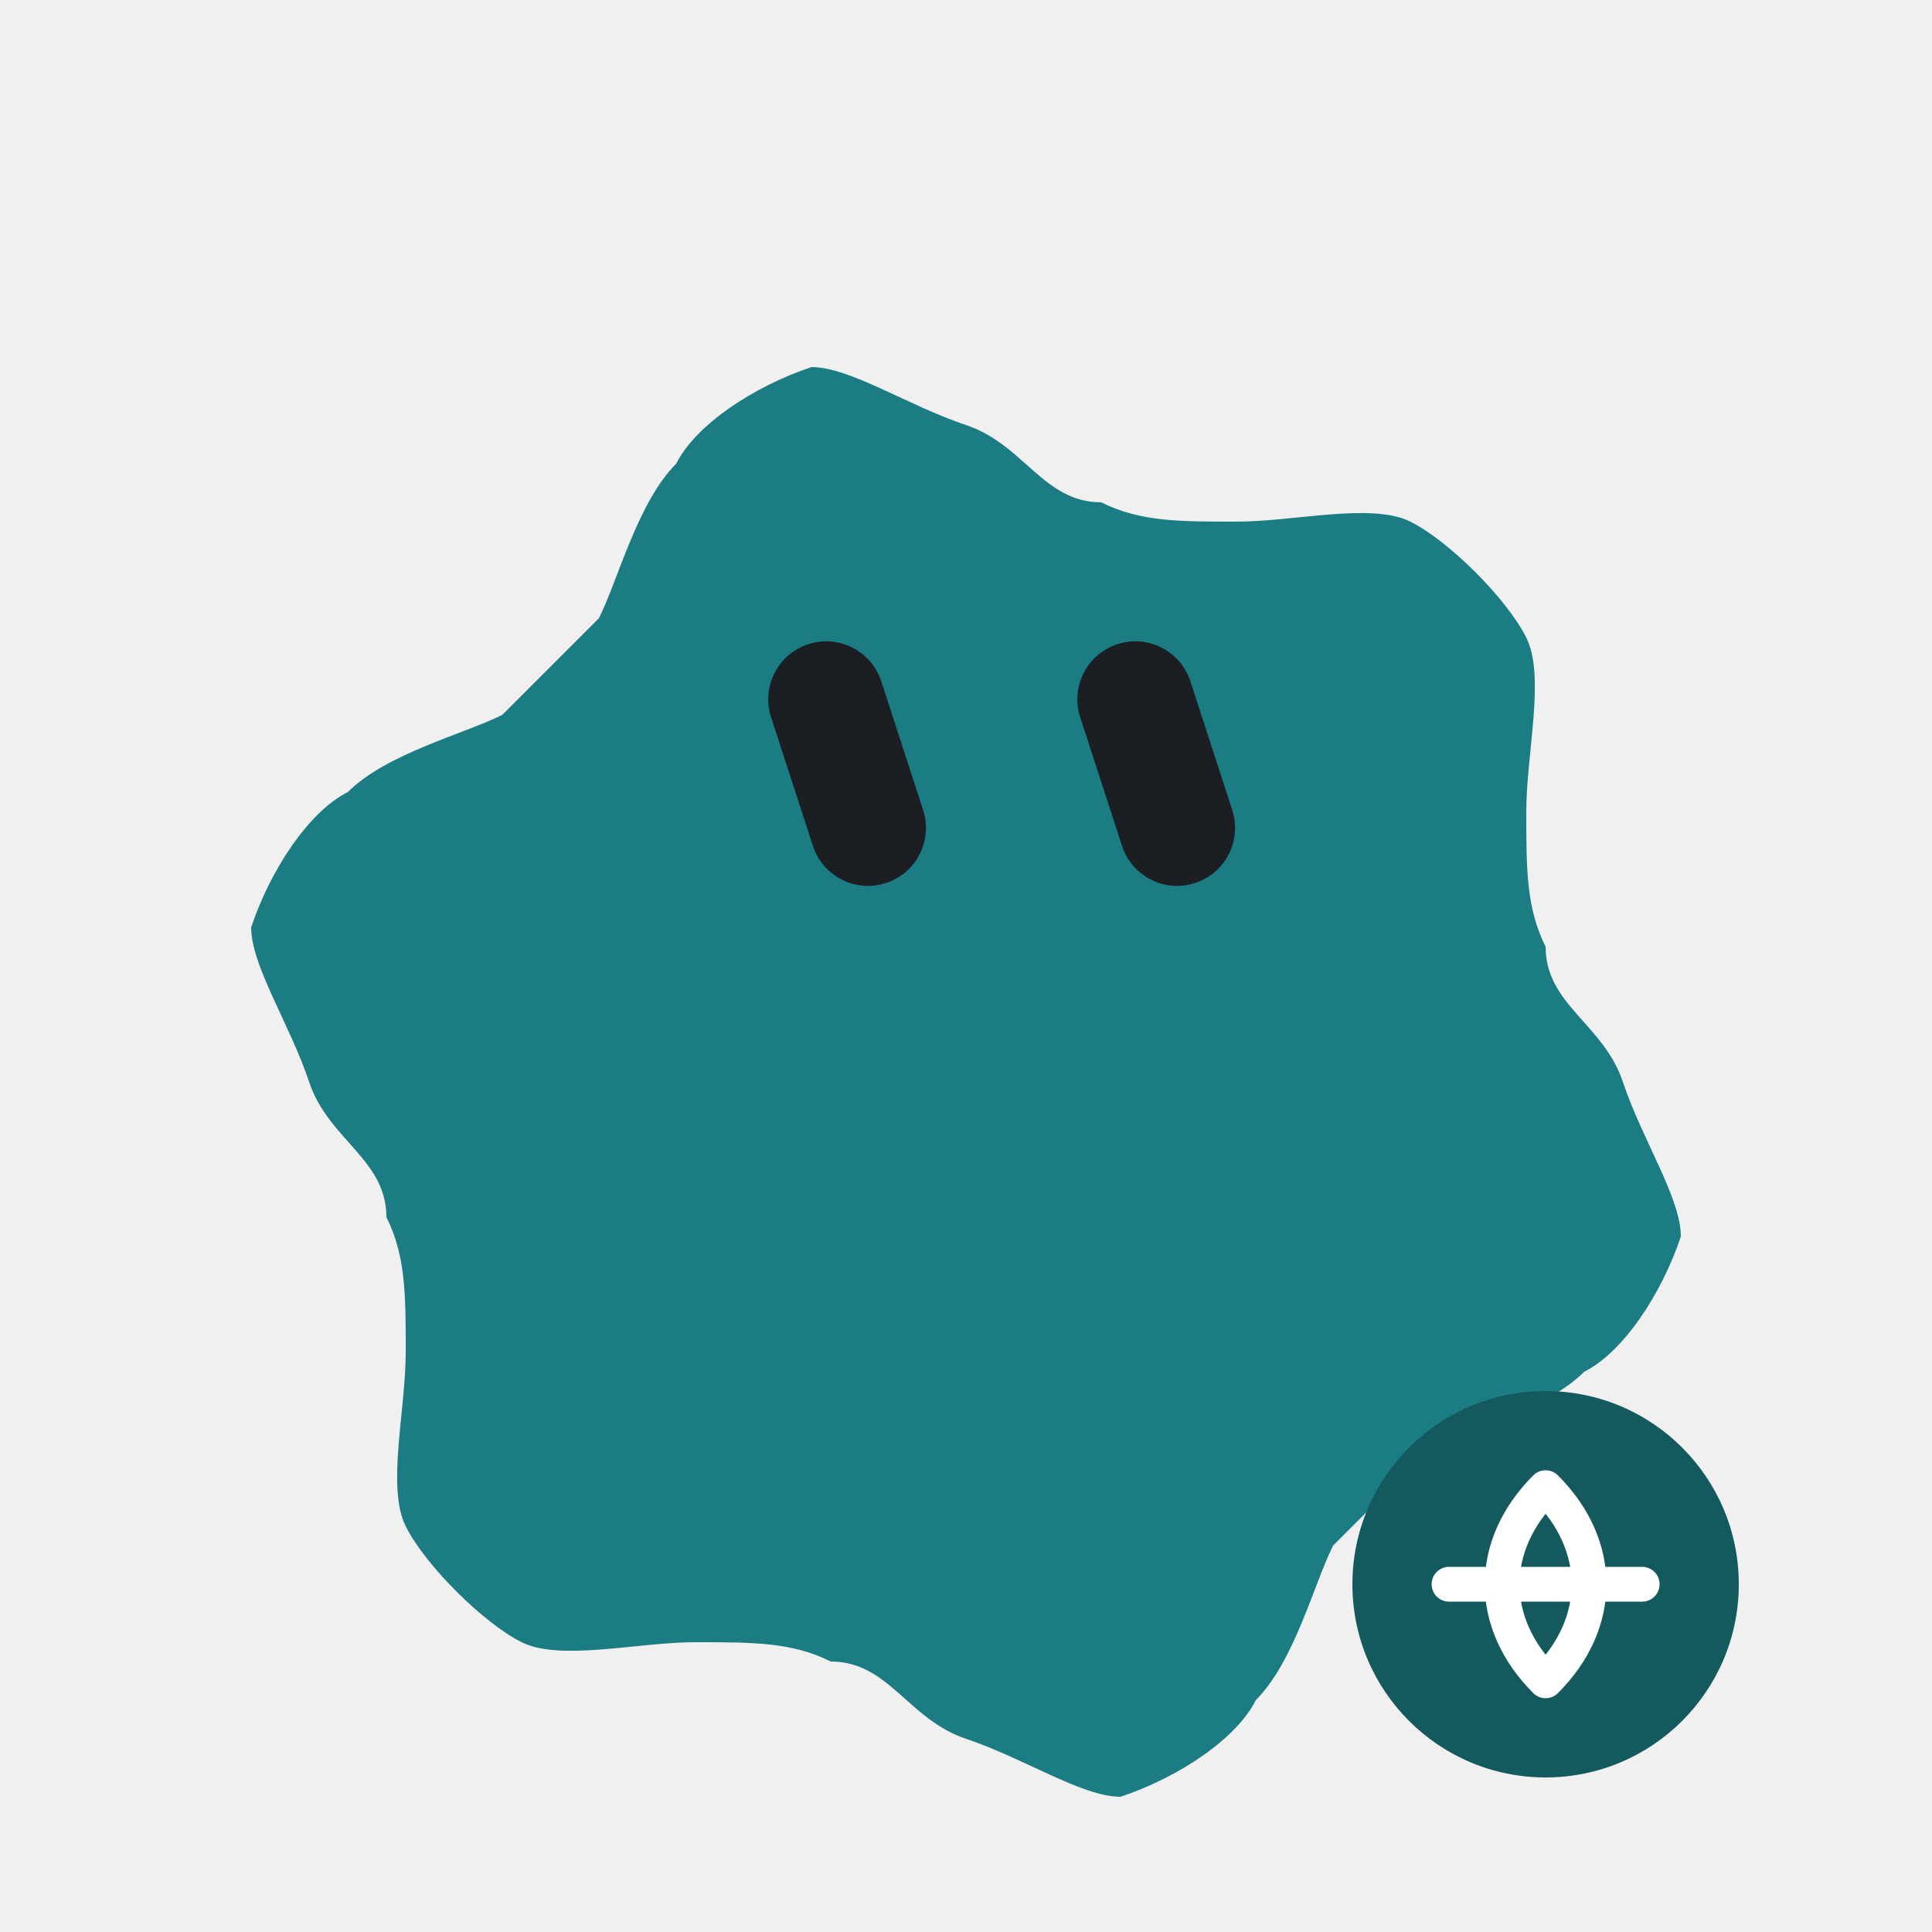
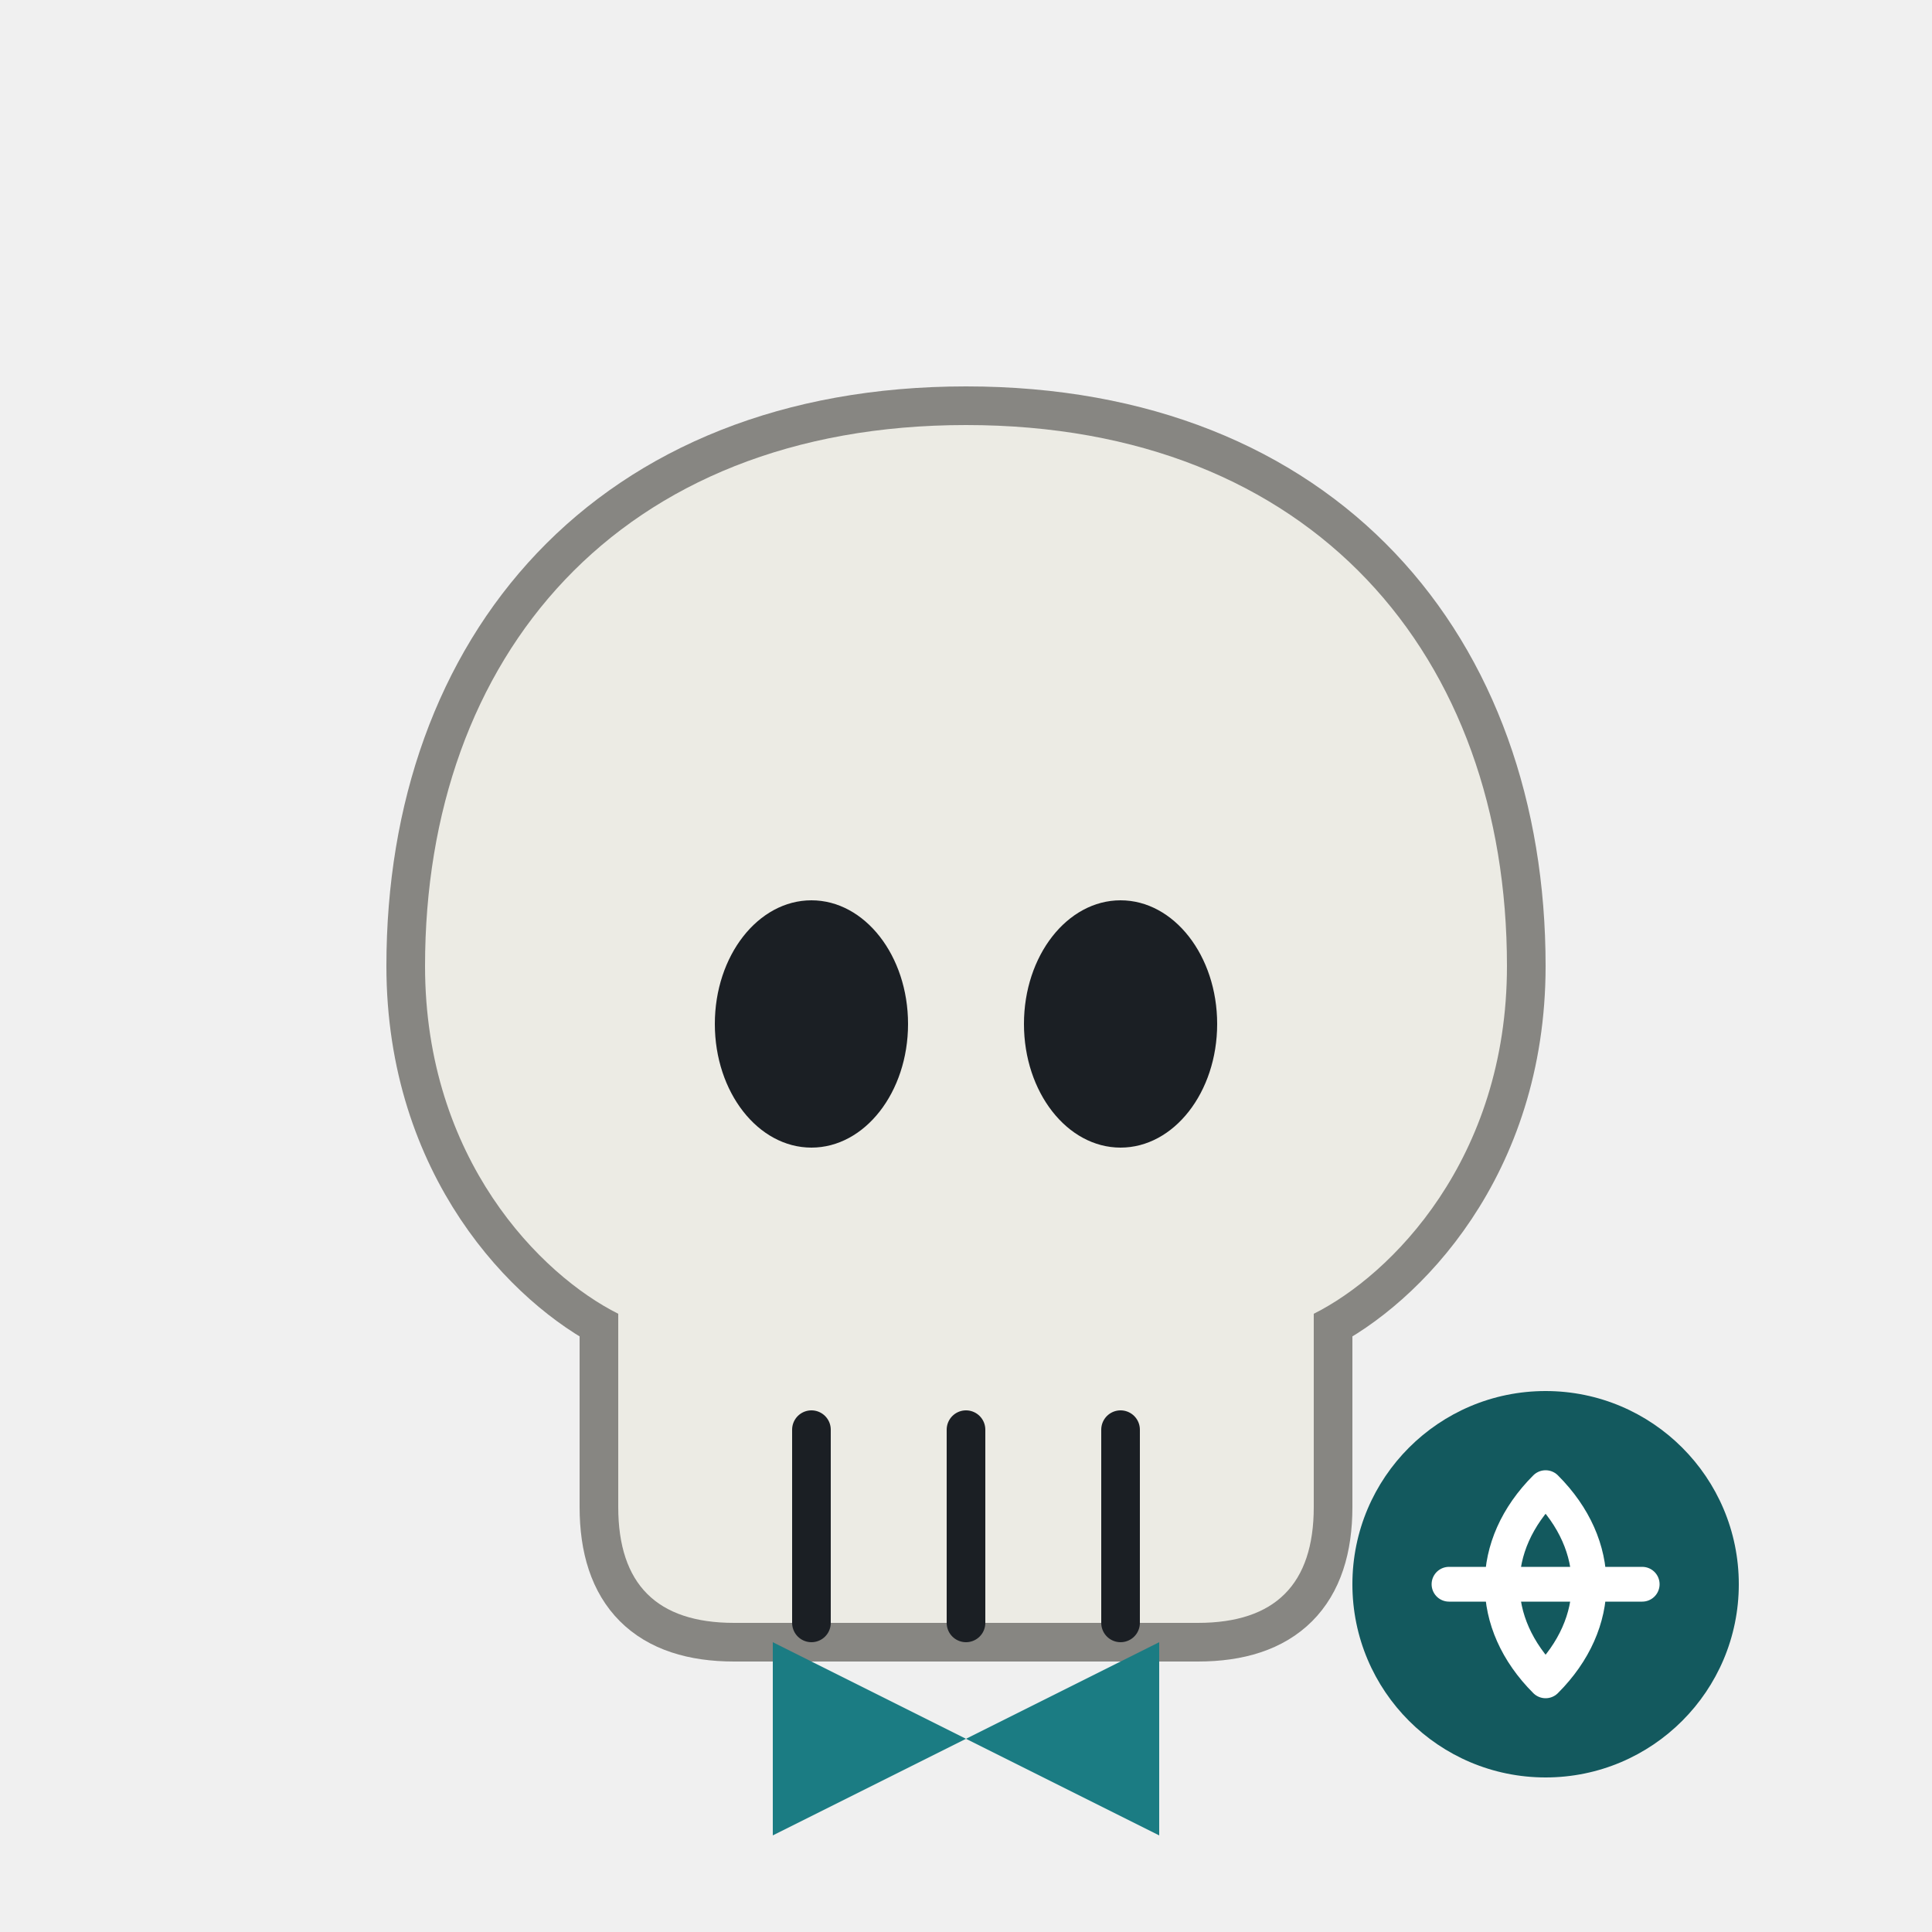
- <svg xmlns="http://www.w3.org/2000/svg" viewBox="0 0 100 100" role="img" aria-label="Atlas: a six-bump cookie">
-   <style>.b{animation:q 4.6s ease-in-out infinite;transform-origin:50px 90px}.e{animation:k 5s 3.0s infinite;transform-box:fill-box;transform-origin:center}@keyframes q{50%{transform:translateY(-3px) scale(1.03,.97)}}@keyframes k{0%,92%,100%{transform:scaleY(1)}96%{transform:scaleY(.15)}}@media(prefers-reduced-motion:reduce){.b,.e{animation:none}}</style>
-   <g class="b">
-     <path d="M84 56C85 59 87 62 87 64C86 67 84 70 82 71C80 73 76 74 74 75C72 77 71 78 69 80C68 82 67 86 65 88C64 90 61 92 58 93C56 93 53 91 50 90C47 89 46 86 43 86C41 85 39 85 36 85C33 85 29 86 27 85C25 84 22 81 21 79C20 77 21 73 21 70C21 67 21 65 20 63C20 60 17 59 16 56C15 53 13 50 13 48C14 45 16 42 18 41C20 39 24 38 26 37C28 35 29 34 31 32C32 30 33 26 35 24C36 22 39 20 42 19C44 19 47 21 50 22C53 23 54 26 57 26C59 27 61 27 64 27C67 27 71 26 73 27C75 28 78 31 79 33C80 35 79 39 79 42C79 45 79 47 80 49C80 52 83 53 84 56Z" fill="#1b7c83" />
-     <g transform="rotate(-18 44 40)">
-       <rect class="e" x="41" y="33" width="6" height="13" rx="3" fill="#1b1f24" />
-     </g>
-     <g transform="rotate(-18 60 40)">
-       <rect class="e" x="57" y="33" width="6" height="13" rx="3" fill="#1b1f24" />
-     </g>
-     <g transform="translate(80 82)">
-       <circle r="10" fill="#13595e" />
-       <path d="M-5 0h10M0-5c-3 3-3 7 0 10c3-3 3-7 0-10" fill="none" stroke="#fff" stroke-width="1.8" stroke-linecap="round" stroke-linejoin="round" />
+ <svg xmlns="http://www.w3.org/2000/svg" viewBox="0 0 100 100" role="img" aria-label="Atlas as a skeleton, Halloween" stroke-linecap="round" stroke-linejoin="round">
+   <style>.s,.q,.g,.e{animation:2.2s -1.5s ease-in-out infinite}.s{animation-name:s;transform-origin:50px 90px}.q{animation-name:q;transform-origin:50px 90px}.g{animation-name:g}.e{animation-name:e;transform-box:fill-box;transform-origin:center}@keyframes s{0%,50%,to{transform:rotate(0)}25%{transform:rotate(-7deg)}75%{transform:rotate(7deg)}}@keyframes q{0%,50%,to{transform:scale(0.97,1.03)}25%,75%{transform:scale(1.06,0.94)}}@keyframes g{0%,50%,to{transform:none}25%{transform:translateX(-4px)}75%{transform:translateX(4px)}}@keyframes e{0%,10%,50%,60%,to{transform:none}25%,75%{transform:scale(1.32,.7)}}@media(prefers-reduced-motion:reduce){*{animation:none!important}}</style>
+   <g class="s">
+     <g class="q">
+       <path d="M50 22C68 22 78 34 78 50C78 60 72 66 68 68V78Q68 84 62 84H38Q32 84 32 78V68C28 66 22 60 22 50C22 34 32 22 50 22Z" fill="#ecebe4" stroke="#878682" stroke-width="4" paint-order="stroke" />
+       <path d="M42 74V84M50 74V84M58 74V84" fill="none" stroke="#1b1f24" stroke-width="2" />
+       <path d="M50 90L40 85V95ZM50 90L60 85V95Z" fill="#1b7c83" />
+       <g class="g" fill="#1b1f24">
+         <ellipse class="e" cx="42" cy="53" rx="5" ry="6.4" />
+         <ellipse class="e" cx="58" cy="53" rx="5" ry="6.4" />
+       </g>
    </g>
  </g>
+   <g transform="translate(80 82)">
+     <circle r="10" fill="#13595e" />
+     <path d="M-5 0h10M0-5c-3 3-3 7 0 10c3-3 3-7 0-10" fill="none" stroke="#fff" stroke-width="1.8" />
+   </g>
</svg>
